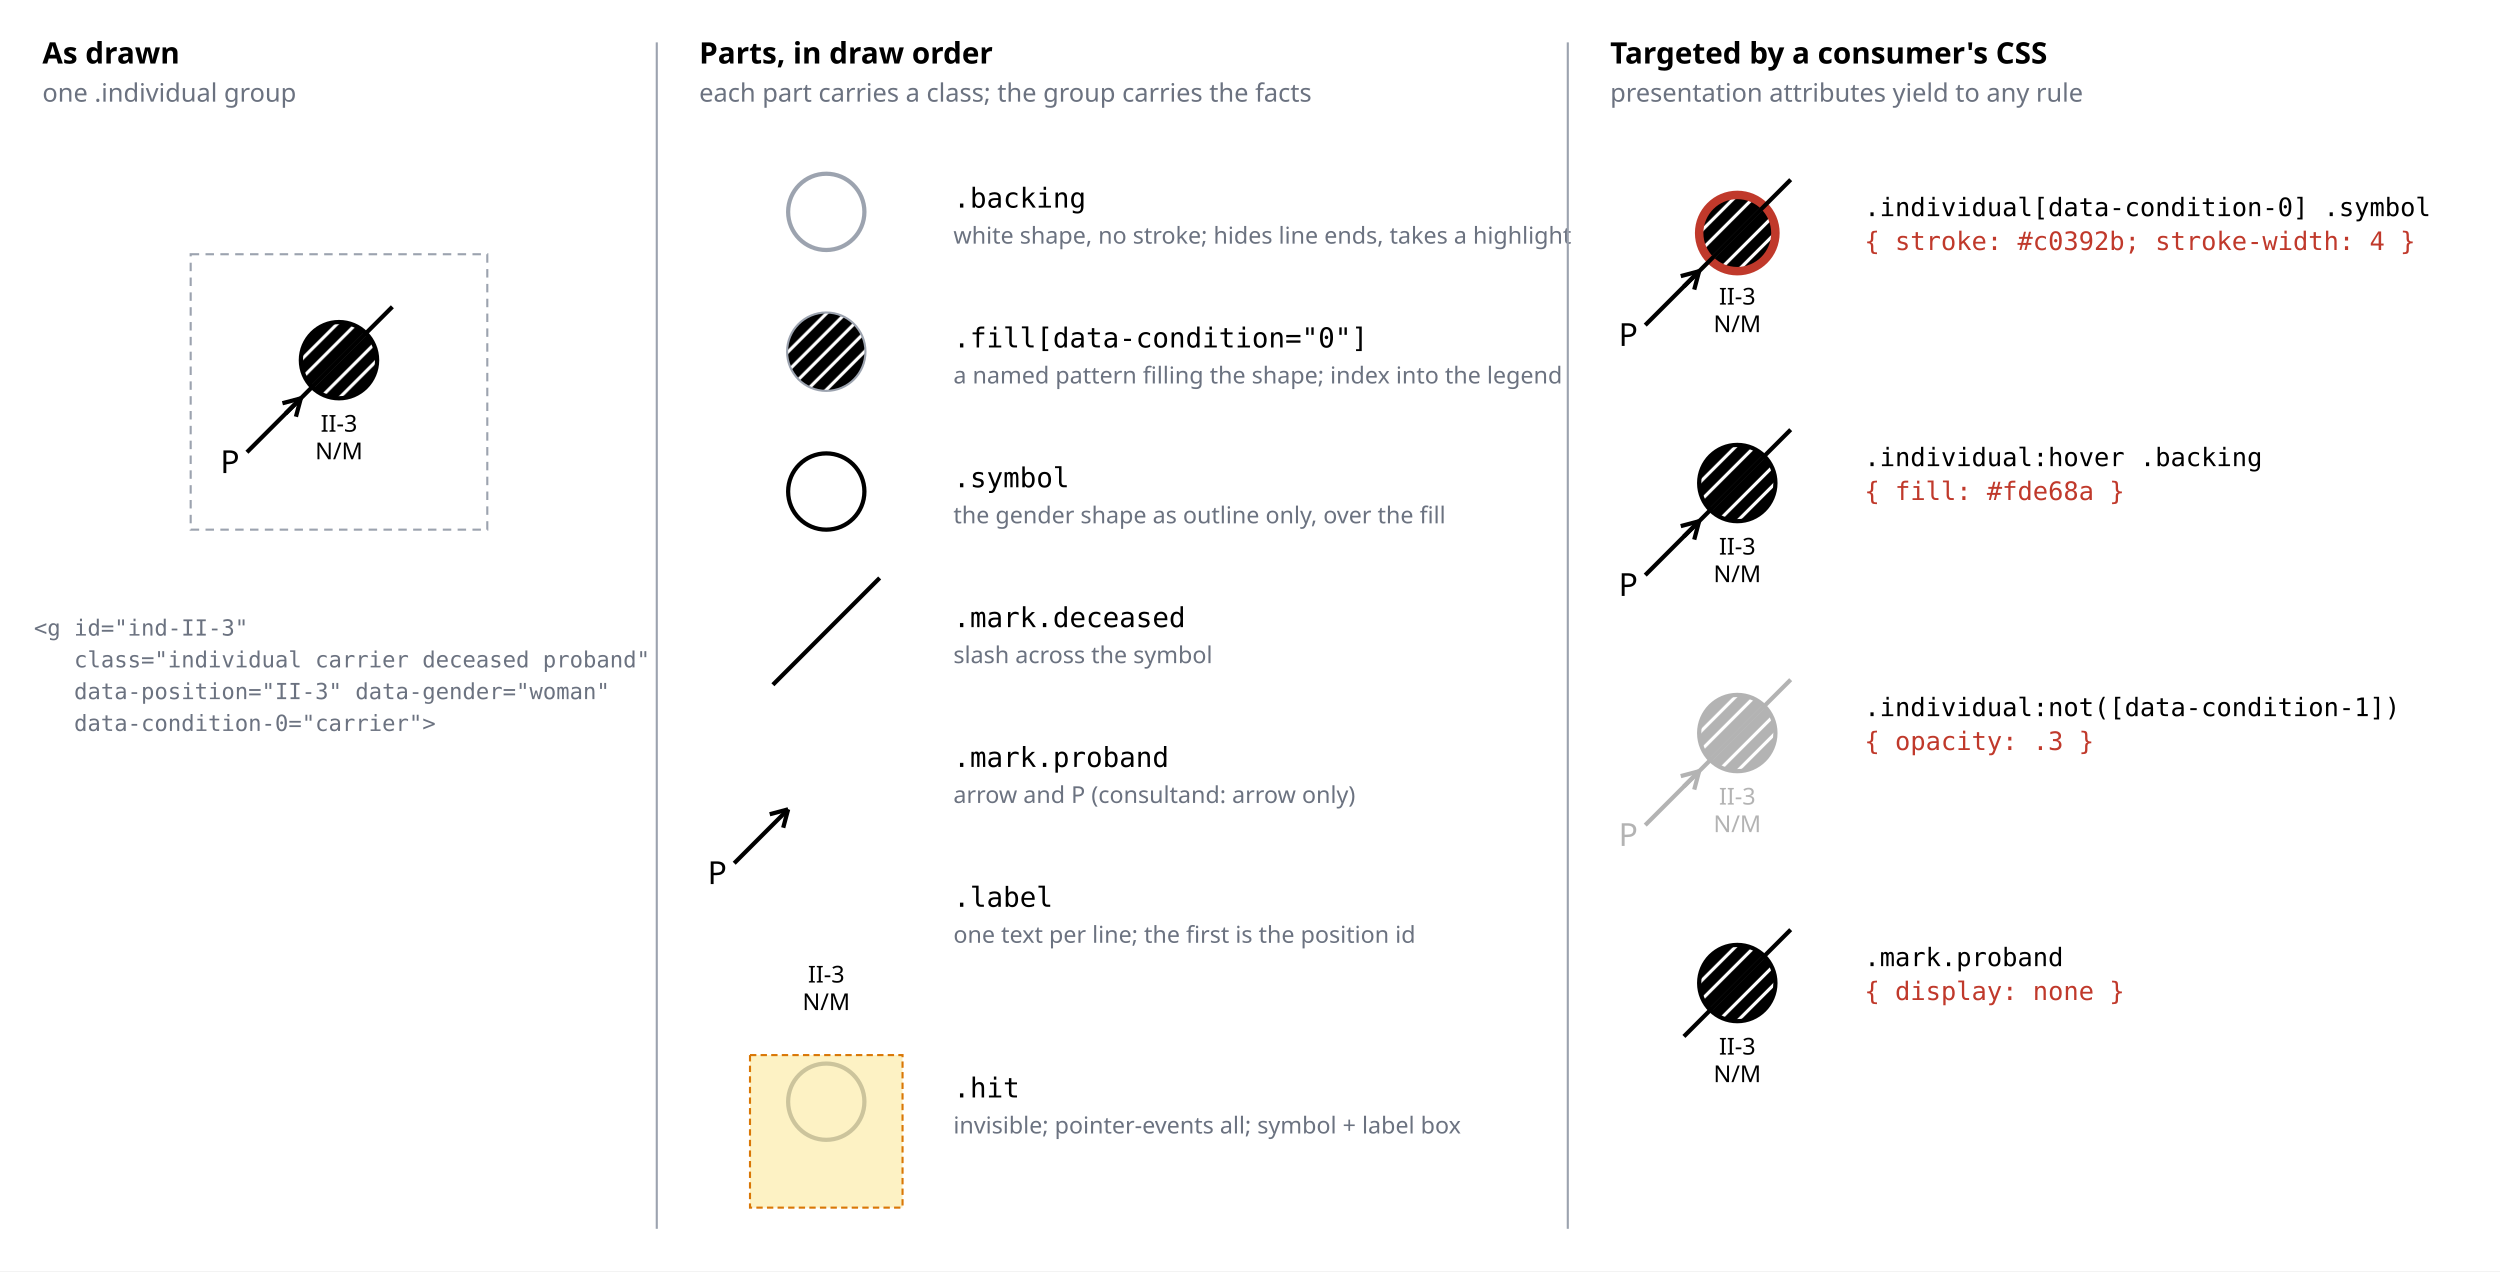
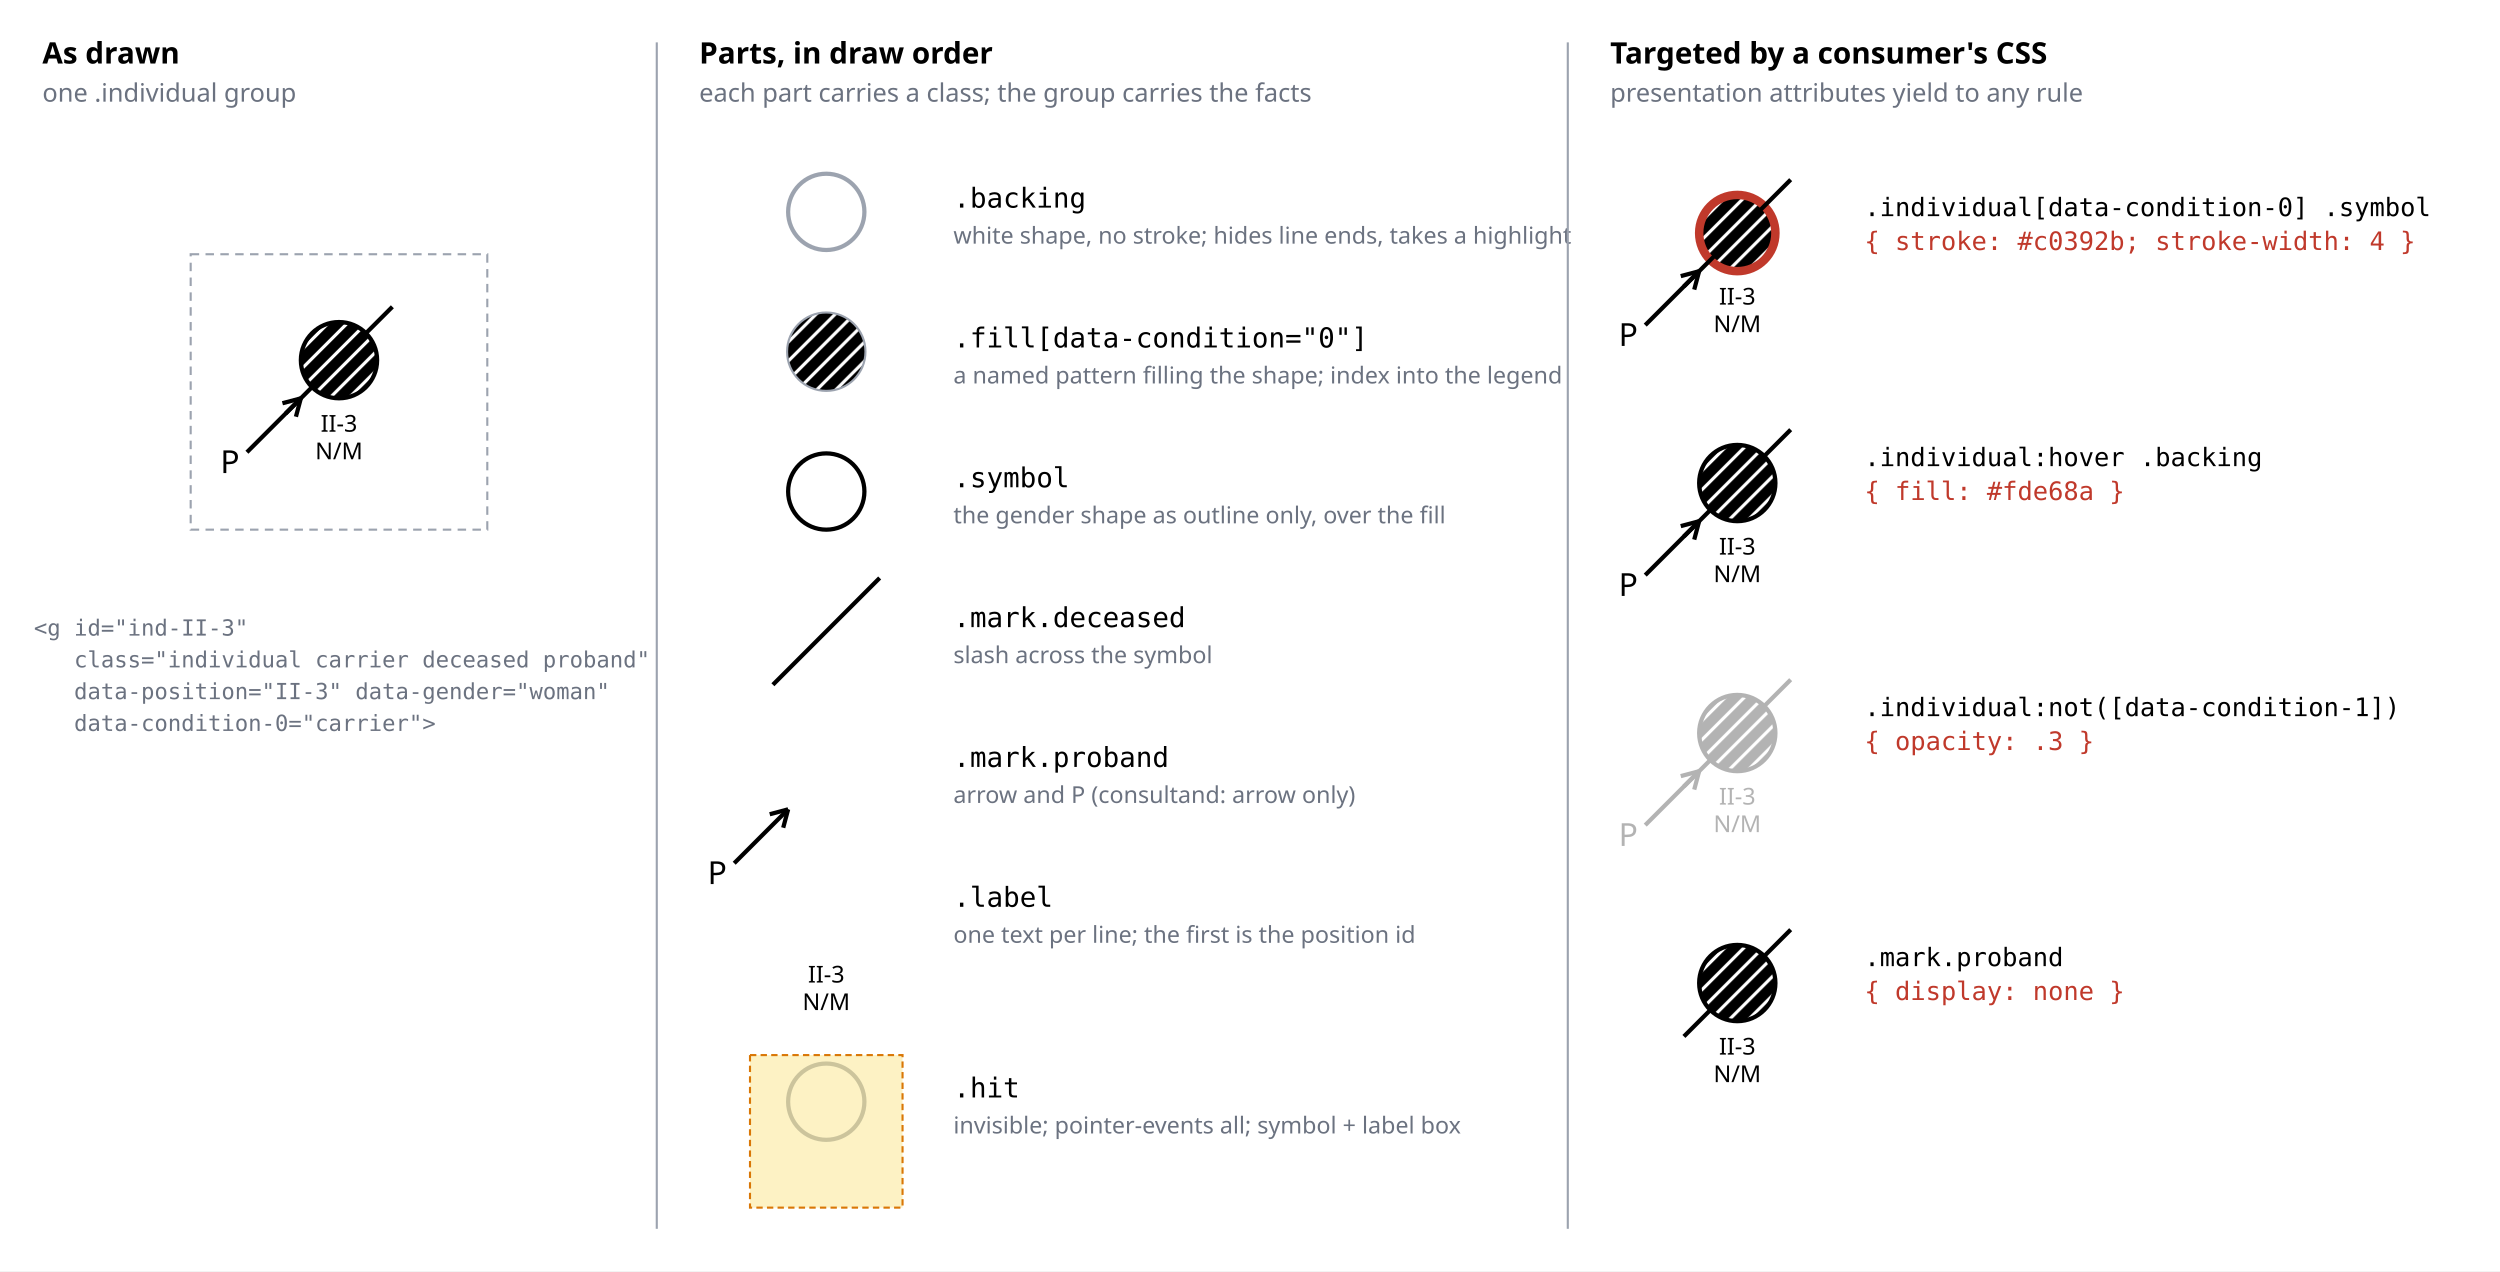
<svg xmlns="http://www.w3.org/2000/svg" width="1180" height="600" viewBox="0 0 1180 600">
  <defs>
    <clipPath id="clip">
      <circle cx="106" cy="66" r="18" />
    </clipPath>
    <pattern id="fill-carrier-0" width="9" height="9" patternUnits="userSpaceOnUse">
      <rect width="9" height="9" fill="#000000" />
      <path d="M-1.125,5.625L5.625,-1.125M3.375,10.125L10.125,3.375" fill="none" stroke="#ffffff" stroke-width="1.5" />
    </pattern>
  </defs>
  <rect width="1180" height="600" fill="#ffffff" />
  <text x="20" y="30" font-family="sans-serif" font-size="14" fill="#000000" text-anchor="start" font-weight="bold" xml:space="preserve">As drawn</text>
  <text x="20" y="48" font-family="sans-serif" font-size="12" fill="#6b7280" text-anchor="start" font-weight="normal" xml:space="preserve">one .individual group</text>
  <g transform="translate(54,104)">
    <circle cx="106" cy="66" r="18" fill="#ffffff" />
-     <circle cx="-4.5" cy="0" r="18" transform="translate(110.5 66)" fill="url(#fill-carrier-0)" />
+     <circle cx="0" cy="0" r="18" transform="translate(106 66)" fill="url(#fill-carrier-0)" />
    <circle cx="106" cy="66" r="18" fill="none" stroke="#000000" stroke-width="2" />
    <line x1="80.8" y1="91.2" x2="131.2" y2="40.8" stroke="#000000" stroke-width="2" />
    <line x1="62.544" y1="109.456" x2="88" y2="84" stroke="#000000" stroke-width="2" />
    <line x1="88" y1="84" x2="85.671" y2="92.693" stroke="#000000" stroke-width="2" />
    <line x1="88" y1="84" x2="79.307" y2="86.329" stroke="#000000" stroke-width="2" />
    <text x="54.544" y="113.456" font-family="sans-serif" font-size="15" fill="#000000" text-anchor="middle" dominant-baseline="central">P</text>
    <text x="106" y="95.5" font-family="sans-serif" font-size="11" fill="#000000" text-anchor="middle" dominant-baseline="central">II-3</text>
    <text x="106" y="108.5" font-family="sans-serif" font-size="11" fill="#000000" text-anchor="middle" dominant-baseline="central">N/M</text>
    <rect x="70" y="44" width="72" height="72" fill="none" pointer-events="all" />
  </g>
  <rect x="90" y="120" width="140" height="130" fill="none" stroke="#9ca3af" stroke-dasharray="4 3" />
  <text x="16" y="300" font-family="ui-monospace, SFMono-Regular, Menlo, monospace" font-size="10.5" fill="#6b7280" text-anchor="start" font-weight="normal" xml:space="preserve">&lt;g id="ind-II-3"</text>
  <text x="16" y="315" font-family="ui-monospace, SFMono-Regular, Menlo, monospace" font-size="10.5" fill="#6b7280" text-anchor="start" font-weight="normal" xml:space="preserve">   class="individual carrier deceased proband"</text>
  <text x="16" y="330" font-family="ui-monospace, SFMono-Regular, Menlo, monospace" font-size="10.5" fill="#6b7280" text-anchor="start" font-weight="normal" xml:space="preserve">   data-position="II-3" data-gender="woman"</text>
  <text x="16" y="345" font-family="ui-monospace, SFMono-Regular, Menlo, monospace" font-size="10.5" fill="#6b7280" text-anchor="start" font-weight="normal" xml:space="preserve">   data-condition-0="carrier"&gt;</text>
  <line x1="310" y1="20" x2="310" y2="580" stroke="#9ca3af" />
  <text x="330" y="30" font-family="sans-serif" font-size="14" fill="#000000" text-anchor="start" font-weight="bold" xml:space="preserve">Parts, in draw order</text>
  <text x="330" y="48" font-family="sans-serif" font-size="12" fill="#6b7280" text-anchor="start" font-weight="normal" xml:space="preserve">each part carries a class; the group carries the facts</text>
  <g transform="translate(284,34)">
    <circle cx="106" cy="66" r="18" fill="#ffffff" />
    <circle cx="106" cy="66" r="18" fill="none" stroke="#9ca3af" stroke-width="2" />
  </g>
  <text x="450" y="98" font-family="ui-monospace, SFMono-Regular, Menlo, monospace" font-size="13" fill="#000000" text-anchor="start" font-weight="normal" xml:space="preserve">.backing</text>
  <text x="450" y="115" font-family="sans-serif" font-size="11" fill="#6b7280" text-anchor="start" font-weight="normal" xml:space="preserve">white shape, no stroke; hides line ends, takes a highlight</text>
  <g transform="translate(284,100)">
    <circle cx="106" cy="66" r="18" fill="none" stroke="#9ca3af" stroke-width="2" />
-     <circle cx="-4.5" cy="0" r="18" transform="translate(110.5 66)" fill="url(#fill-carrier-0)" />
+     <circle cx="0" cy="0" r="18" transform="translate(106 66)" fill="url(#fill-carrier-0)" />
  </g>
  <text x="450" y="164" font-family="ui-monospace, SFMono-Regular, Menlo, monospace" font-size="13" fill="#000000" text-anchor="start" font-weight="normal" xml:space="preserve">.fill[data-condition="0"]</text>
  <text x="450" y="181" font-family="sans-serif" font-size="11" fill="#6b7280" text-anchor="start" font-weight="normal" xml:space="preserve">a named pattern filling the shape; index into the legend</text>
  <g transform="translate(284,166)">
    <circle cx="106" cy="66" r="18" fill="none" stroke="#000000" stroke-width="2" />
  </g>
  <text x="450" y="230" font-family="ui-monospace, SFMono-Regular, Menlo, monospace" font-size="13" fill="#000000" text-anchor="start" font-weight="normal" xml:space="preserve">.symbol</text>
  <text x="450" y="247" font-family="sans-serif" font-size="11" fill="#6b7280" text-anchor="start" font-weight="normal" xml:space="preserve">the gender shape as outline only, over the fill</text>
  <g transform="translate(284,232)">
    <line x1="80.8" y1="91.2" x2="131.2" y2="40.8" stroke="#000000" stroke-width="2" />
  </g>
  <text x="450" y="296" font-family="ui-monospace, SFMono-Regular, Menlo, monospace" font-size="13" fill="#000000" text-anchor="start" font-weight="normal" xml:space="preserve">.mark.deceased</text>
  <text x="450" y="313" font-family="sans-serif" font-size="11" fill="#6b7280" text-anchor="start" font-weight="normal" xml:space="preserve">slash across the symbol</text>
  <g transform="translate(284,298)">
    <line x1="62.544" y1="109.456" x2="88" y2="84" stroke="#000000" stroke-width="2" />
    <line x1="88" y1="84" x2="85.671" y2="92.693" stroke="#000000" stroke-width="2" />
    <line x1="88" y1="84" x2="79.307" y2="86.329" stroke="#000000" stroke-width="2" />
    <text x="54.544" y="113.456" font-family="sans-serif" font-size="15" fill="#000000" text-anchor="middle" dominant-baseline="central">P</text>
  </g>
  <text x="450" y="362" font-family="ui-monospace, SFMono-Regular, Menlo, monospace" font-size="13" fill="#000000" text-anchor="start" font-weight="normal" xml:space="preserve">.mark.proband</text>
  <text x="450" y="379" font-family="sans-serif" font-size="11" fill="#6b7280" text-anchor="start" font-weight="normal" xml:space="preserve">arrow and P (consultand: arrow only)</text>
  <g transform="translate(284,364)">
    <text x="106" y="95.5" font-family="sans-serif" font-size="11" fill="#000000" text-anchor="middle" dominant-baseline="central">II-3</text>
    <text x="106" y="108.5" font-family="sans-serif" font-size="11" fill="#000000" text-anchor="middle" dominant-baseline="central">N/M</text>
  </g>
  <text x="450" y="428" font-family="ui-monospace, SFMono-Regular, Menlo, monospace" font-size="13" fill="#000000" text-anchor="start" font-weight="normal" xml:space="preserve">.label</text>
  <text x="450" y="445" font-family="sans-serif" font-size="11" fill="#6b7280" text-anchor="start" font-weight="normal" xml:space="preserve">one text per line; the first is the position id</text>
  <g transform="translate(284,454)">
    <circle cx="106" cy="66" r="18" fill="none" stroke="#9ca3af" stroke-width="2" />
    <rect x="70" y="44" width="72" height="72" fill="#fde68a" fill-opacity="0.5" stroke="#d97706" stroke-dasharray="3 2" />
  </g>
  <text x="450" y="518" font-family="ui-monospace, SFMono-Regular, Menlo, monospace" font-size="13" fill="#000000" text-anchor="start" font-weight="normal" xml:space="preserve">.hit</text>
  <text x="450" y="535" font-family="sans-serif" font-size="11" fill="#6b7280" text-anchor="start" font-weight="normal" xml:space="preserve">invisible; pointer-events all; symbol + label box</text>
  <line x1="740" y1="20" x2="740" y2="580" stroke="#9ca3af" />
  <text x="760" y="30" font-family="sans-serif" font-size="14" fill="#000000" text-anchor="start" font-weight="bold" xml:space="preserve">Targeted by a consumer's CSS</text>
  <text x="760" y="48" font-family="sans-serif" font-size="12" fill="#6b7280" text-anchor="start" font-weight="normal" xml:space="preserve">presentation attributes yield to any rule</text>
  <g transform="translate(714,44)">
    <circle cx="106" cy="66" r="18" fill="#ffffff" />
-     <circle cx="-4.5" cy="0" r="18" transform="translate(110.5 66)" fill="url(#fill-carrier-0)" />
+     <circle cx="0" cy="0" r="18" transform="translate(106 66)" fill="url(#fill-carrier-0)" />
    <circle cx="106" cy="66" r="18" fill="none" stroke="#c0392b" stroke-width="4" />
    <line x1="80.8" y1="91.2" x2="131.2" y2="40.8" stroke="#000000" stroke-width="2" />
    <line x1="62.544" y1="109.456" x2="88" y2="84" stroke="#000000" stroke-width="2" />
    <line x1="88" y1="84" x2="85.671" y2="92.693" stroke="#000000" stroke-width="2" />
    <line x1="88" y1="84" x2="79.307" y2="86.329" stroke="#000000" stroke-width="2" />
    <text x="54.544" y="113.456" font-family="sans-serif" font-size="15" fill="#000000" text-anchor="middle" dominant-baseline="central">P</text>
    <text x="106" y="95.5" font-family="sans-serif" font-size="11" fill="#000000" text-anchor="middle" dominant-baseline="central">II-3</text>
    <text x="106" y="108.5" font-family="sans-serif" font-size="11" fill="#000000" text-anchor="middle" dominant-baseline="central">N/M</text>
  </g>
  <text x="880" y="102" font-family="ui-monospace, SFMono-Regular, Menlo, monospace" font-size="12" fill="#000000" text-anchor="start" font-weight="normal" xml:space="preserve">.individual[data-condition-0] .symbol</text>
  <text x="880" y="118" font-family="ui-monospace, SFMono-Regular, Menlo, monospace" font-size="12" fill="#c0392b" text-anchor="start" font-weight="normal" xml:space="preserve">{ stroke: #c0392b; stroke-width: 4 }</text>
  <g transform="translate(714,162)">
    <circle cx="106" cy="66" r="18" fill="#fde68a" />
-     <circle cx="-4.5" cy="0" r="18" transform="translate(110.5 66)" fill="url(#fill-carrier-0)" />
+     <circle cx="0" cy="0" r="18" transform="translate(106 66)" fill="url(#fill-carrier-0)" />
    <circle cx="106" cy="66" r="18" fill="none" stroke="#000000" stroke-width="2" />
    <line x1="80.8" y1="91.2" x2="131.2" y2="40.8" stroke="#000000" stroke-width="2" />
    <line x1="62.544" y1="109.456" x2="88" y2="84" stroke="#000000" stroke-width="2" />
    <line x1="88" y1="84" x2="85.671" y2="92.693" stroke="#000000" stroke-width="2" />
    <line x1="88" y1="84" x2="79.307" y2="86.329" stroke="#000000" stroke-width="2" />
    <text x="54.544" y="113.456" font-family="sans-serif" font-size="15" fill="#000000" text-anchor="middle" dominant-baseline="central">P</text>
    <text x="106" y="95.5" font-family="sans-serif" font-size="11" fill="#000000" text-anchor="middle" dominant-baseline="central">II-3</text>
    <text x="106" y="108.5" font-family="sans-serif" font-size="11" fill="#000000" text-anchor="middle" dominant-baseline="central">N/M</text>
  </g>
  <text x="880" y="220" font-family="ui-monospace, SFMono-Regular, Menlo, monospace" font-size="12" fill="#000000" text-anchor="start" font-weight="normal" xml:space="preserve">.individual:hover .backing</text>
  <text x="880" y="236" font-family="ui-monospace, SFMono-Regular, Menlo, monospace" font-size="12" fill="#c0392b" text-anchor="start" font-weight="normal" xml:space="preserve">{ fill: #fde68a }</text>
  <g transform="translate(714,280)">
    <g opacity="0.3">
      <circle cx="106" cy="66" r="18" fill="#ffffff" />
-       <circle cx="-4.5" cy="0" r="18" transform="translate(110.5 66)" fill="url(#fill-carrier-0)" />
+       <circle cx="0" cy="0" r="18" transform="translate(106 66)" fill="url(#fill-carrier-0)" />
      <circle cx="106" cy="66" r="18" fill="none" stroke="#000000" stroke-width="2" />
      <line x1="80.8" y1="91.2" x2="131.2" y2="40.8" stroke="#000000" stroke-width="2" />
      <line x1="62.544" y1="109.456" x2="88" y2="84" stroke="#000000" stroke-width="2" />
      <line x1="88" y1="84" x2="85.671" y2="92.693" stroke="#000000" stroke-width="2" />
      <line x1="88" y1="84" x2="79.307" y2="86.329" stroke="#000000" stroke-width="2" />
      <text x="54.544" y="113.456" font-family="sans-serif" font-size="15" fill="#000000" text-anchor="middle" dominant-baseline="central">P</text>
      <text x="106" y="95.5" font-family="sans-serif" font-size="11" fill="#000000" text-anchor="middle" dominant-baseline="central">II-3</text>
      <text x="106" y="108.5" font-family="sans-serif" font-size="11" fill="#000000" text-anchor="middle" dominant-baseline="central">N/M</text>
      <rect x="70" y="44" width="72" height="72" fill="none" pointer-events="all" />
    </g>
  </g>
  <text x="880" y="338" font-family="ui-monospace, SFMono-Regular, Menlo, monospace" font-size="12" fill="#000000" text-anchor="start" font-weight="normal" xml:space="preserve">.individual:not([data-condition-1])</text>
  <text x="880" y="354" font-family="ui-monospace, SFMono-Regular, Menlo, monospace" font-size="12" fill="#c0392b" text-anchor="start" font-weight="normal" xml:space="preserve">{ opacity: .3 }</text>
  <g transform="translate(714,398)">
    <circle cx="106" cy="66" r="18" fill="#ffffff" />
-     <circle cx="-4.5" cy="0" r="18" transform="translate(110.5 66)" fill="url(#fill-carrier-0)" />
+     <circle cx="0" cy="0" r="18" transform="translate(106 66)" fill="url(#fill-carrier-0)" />
    <circle cx="106" cy="66" r="18" fill="none" stroke="#000000" stroke-width="2" />
    <line x1="80.8" y1="91.2" x2="131.2" y2="40.8" stroke="#000000" stroke-width="2" />
    <text x="106" y="95.5" font-family="sans-serif" font-size="11" fill="#000000" text-anchor="middle" dominant-baseline="central">II-3</text>
    <text x="106" y="108.5" font-family="sans-serif" font-size="11" fill="#000000" text-anchor="middle" dominant-baseline="central">N/M</text>
  </g>
  <text x="880" y="456" font-family="ui-monospace, SFMono-Regular, Menlo, monospace" font-size="12" fill="#000000" text-anchor="start" font-weight="normal" xml:space="preserve">.mark.proband</text>
  <text x="880" y="472" font-family="ui-monospace, SFMono-Regular, Menlo, monospace" font-size="12" fill="#c0392b" text-anchor="start" font-weight="normal" xml:space="preserve">{ display: none }</text>
</svg>
